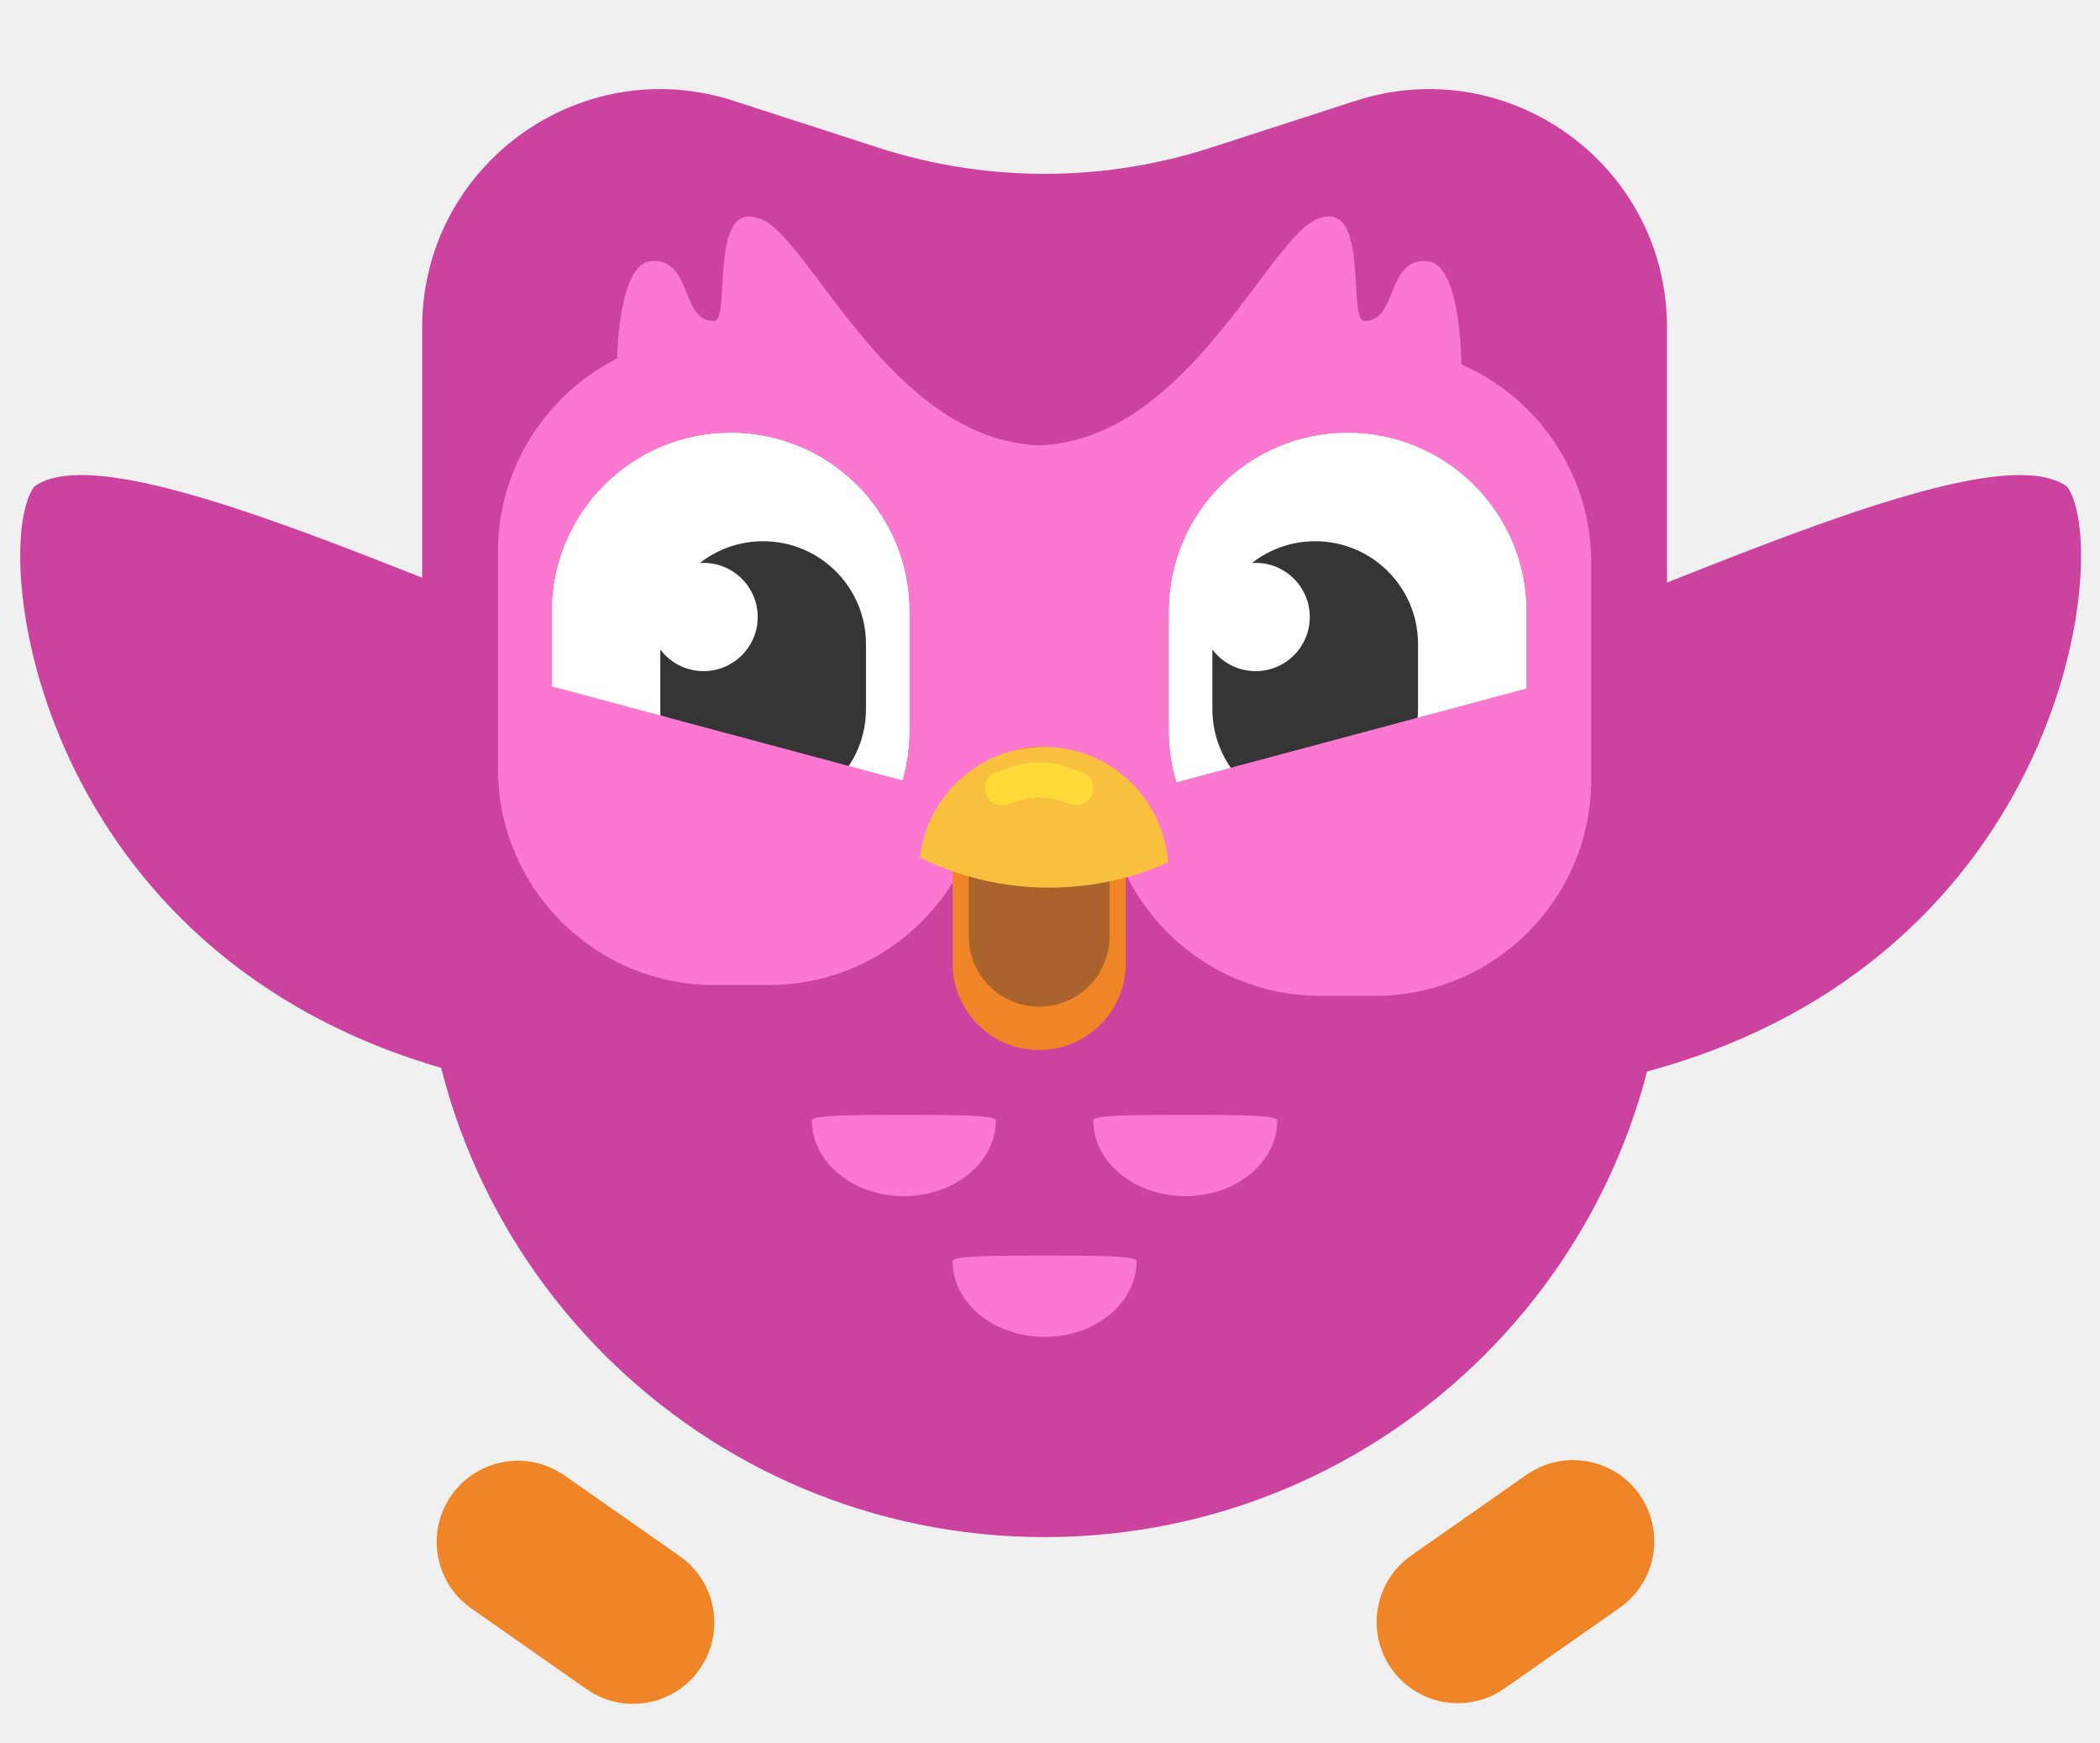
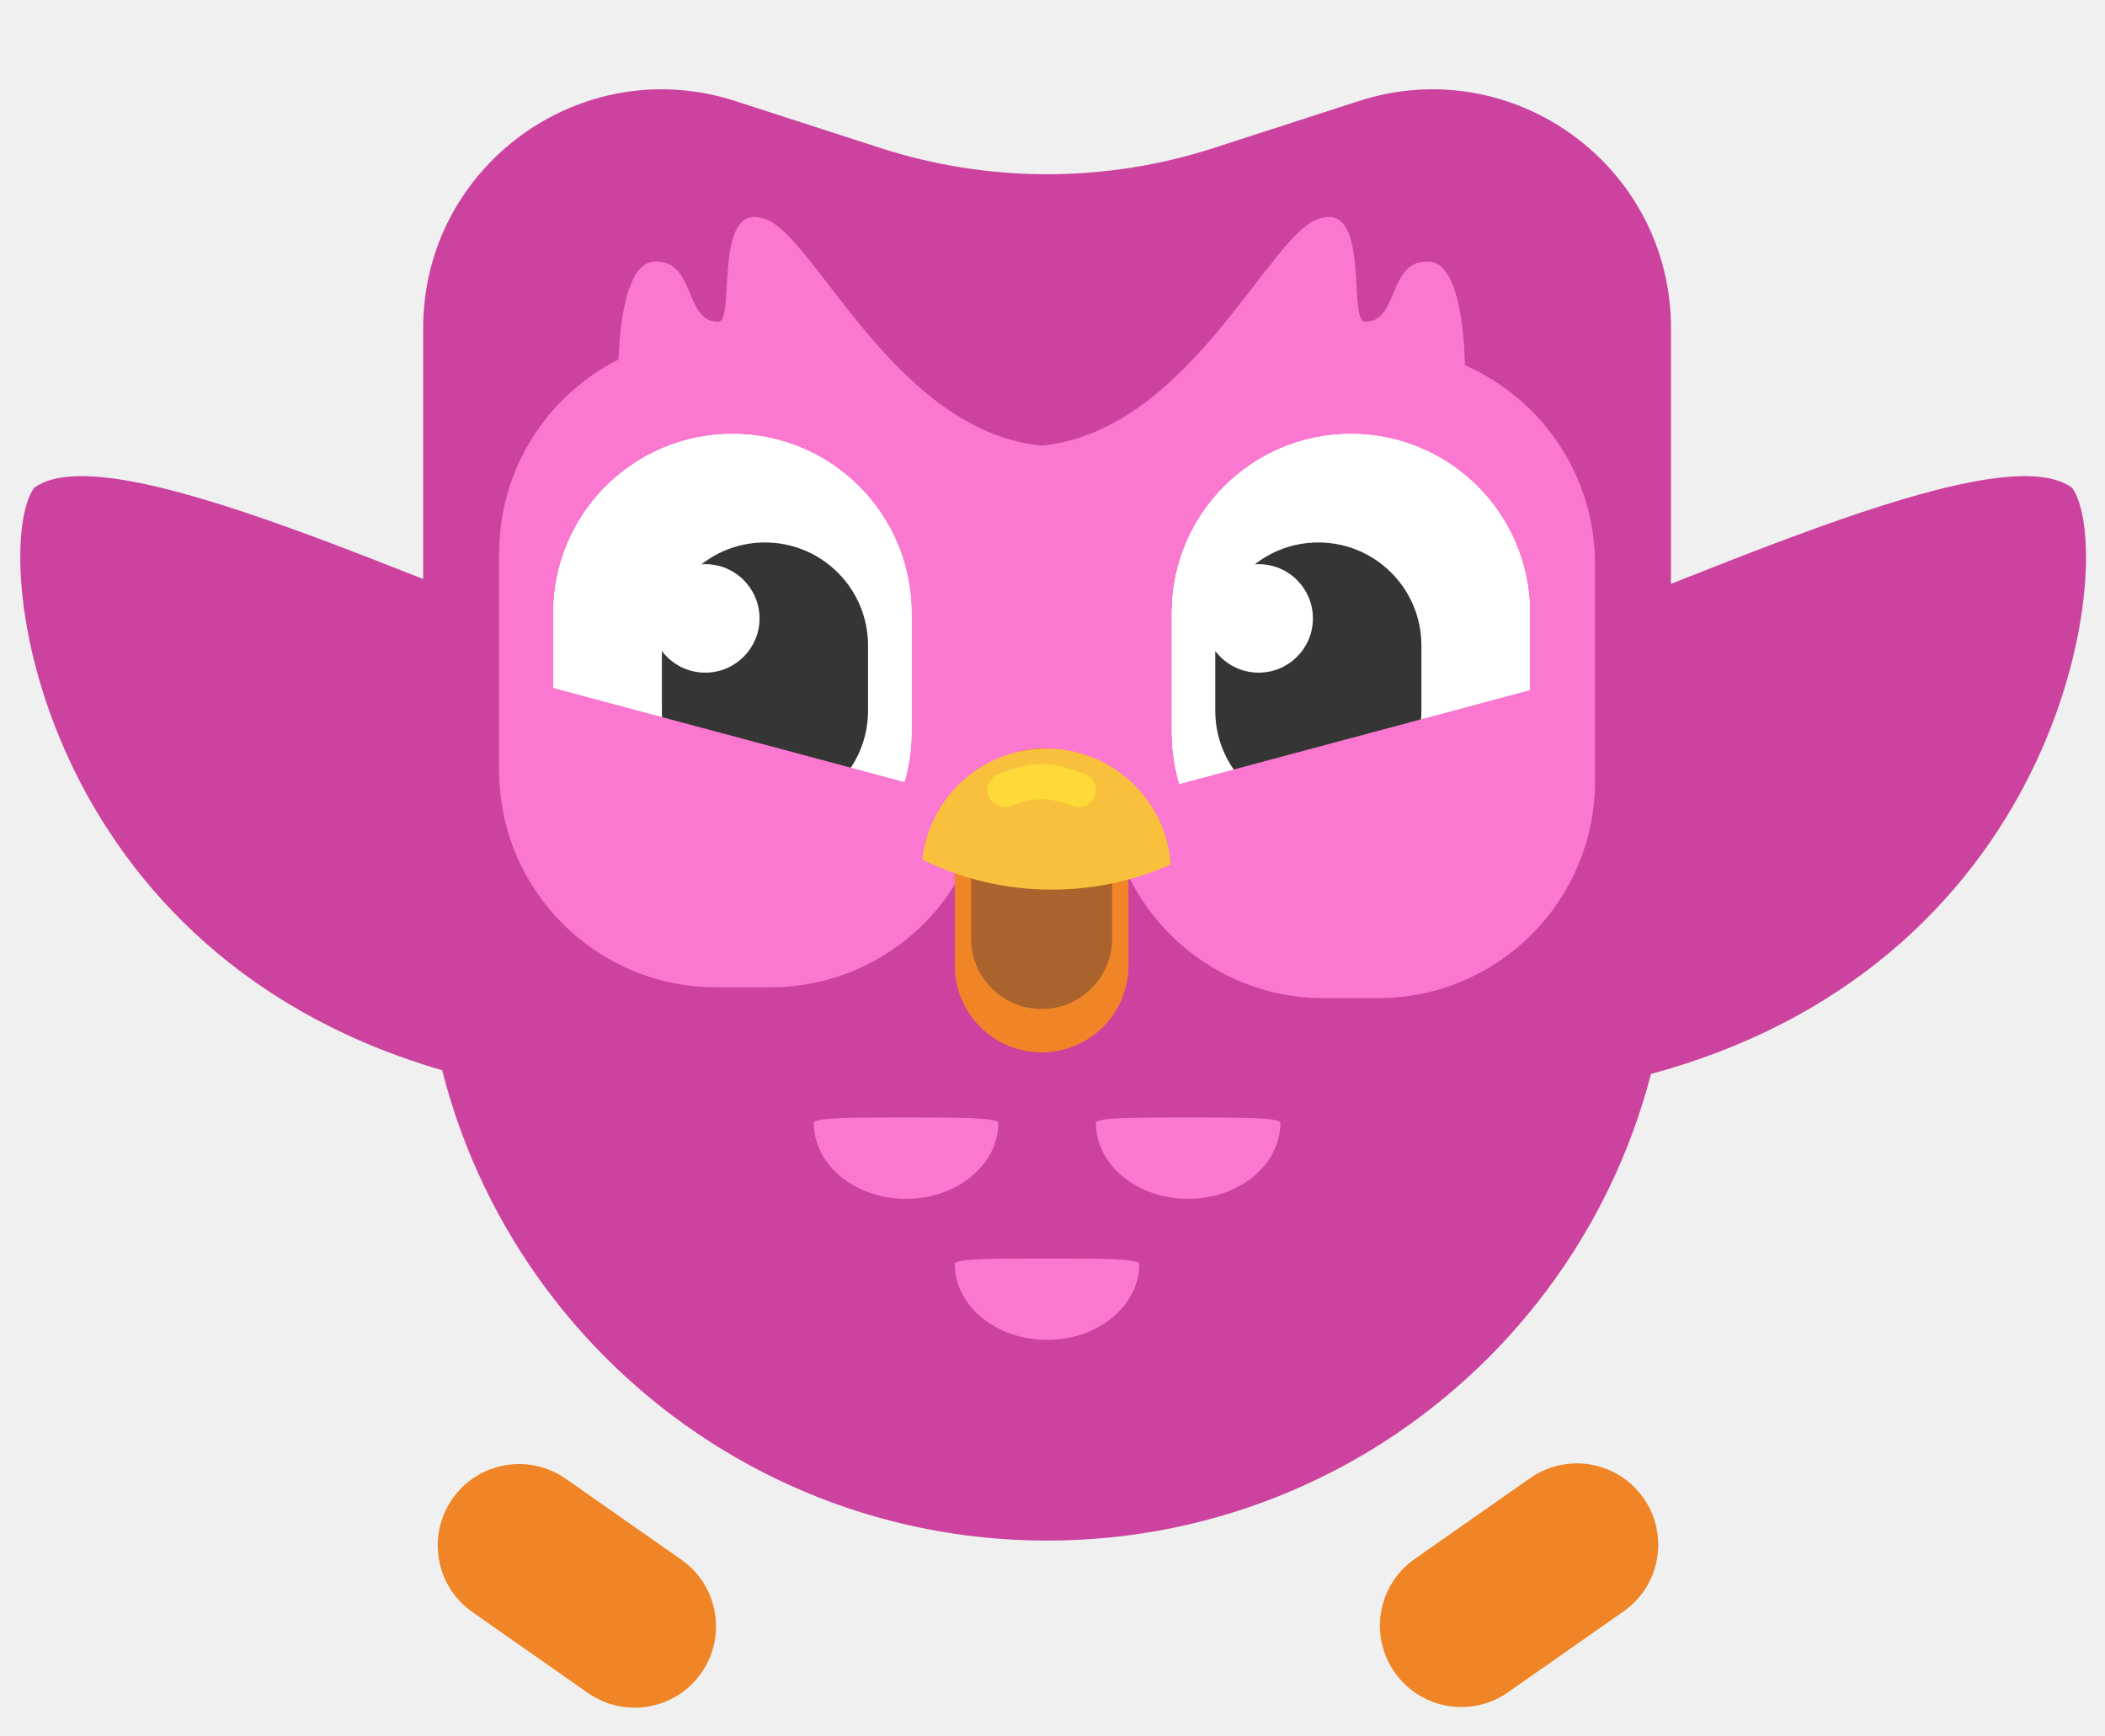
- <svg xmlns="http://www.w3.org/2000/svg" width="194" height="161" viewBox="0 0 194 161" fill="none">
+ <svg xmlns="http://www.w3.org/2000/svg" width="194" height="160" viewBox="0 0 194 160" fill="none">
  <rect x="46" y="132" width="28" height="15" rx="7.5" transform="rotate(35 46 132)" fill="#EF8527" />
  <rect x="124.23" y="148" width="28" height="15" rx="7.5" transform="rotate(-35 124.23 148)" fill="#EF8527" />
  <circle cx="96.5" cy="84.5" r="57.5" fill="#CC439F" />
  <path d="M39 30.246C39 15.31 53.566 4.715 67.776 9.315L81.101 13.629C91.111 16.869 101.889 16.869 111.899 13.629L125.224 9.315C139.434 4.715 154 15.31 154 30.246V84H39V30.246Z" fill="#CC439F" />
  <path d="M3.154 44.956C-1 50.678 3.154 88.5 42 99C67.446 96.648 73.541 65.676 56.979 60.206C40.416 54.735 10.199 39.788 3.154 44.956Z" fill="#CC439F" />
  <path d="M190.964 44.956C195.118 50.678 190.964 88.5 152.118 99C126.672 96.648 120.577 65.676 137.139 60.206C153.702 54.735 183.919 39.788 190.964 44.956Z" fill="#CC439F" />
-   <path d="M60 24.141C57 24.65 57 33.641 57 33.641L79 72.641L96 77.641V41.141C82 40.642 74.5 21.142 70 20.141C65.5 18.642 67.5 29.567 66 29.641C62.825 29.8 64 23.642 60 24.141Z" fill="#FB78D0" />
-   <path d="M132 24.141C135 24.65 135 33.641 135 33.641L113 72.641L96 77.641V41.141C110 40.642 117.5 21.142 122 20.141C126.5 18.642 124.5 29.567 126 29.641C129.175 29.8 128 23.642 132 24.141Z" fill="#FB78D0" />
+   <path d="M60.077 24.141C57 24.65 57 33.641 57 33.641L79.564 72.641L97 77.641V41.141C82.641 40.642 74.949 21.142 70.333 20.141C65.718 18.642 67.769 29.567 66.231 29.641C62.975 29.8 64.18 23.642 60.077 24.141Z" fill="#FB78D0" />
+   <path d="M131.923 24.141C135 24.65 135 33.641 135 33.641L112.436 72.641L95 77.641V41.141C109.359 40.642 117.051 21.142 121.667 20.141C126.282 18.642 124.231 29.567 125.769 29.641C129.025 29.8 127.82 23.642 131.923 24.141Z" fill="#FB78D0" />
  <rect x="46" y="31" width="45" height="60" rx="20" fill="#FB78D0" />
  <rect x="102" y="32" width="45" height="60" rx="20" fill="#FB78D0" />
  <rect x="51" y="40" width="33" height="44" rx="16.5" fill="white" />
  <rect x="51" y="40" width="33" height="44" rx="16.5" fill="white" />
  <rect x="51" y="40" width="33" height="44" rx="16.5" fill="white" />
  <rect x="108" y="40" width="33" height="44" rx="16.5" fill="white" />
  <rect x="108" y="40" width="33" height="44" rx="16.5" fill="white" />
  <rect x="108" y="40" width="33" height="44" rx="16.5" fill="white" />
  <path fill-rule="evenodd" clip-rule="evenodd" d="M64.653 52.012C64.768 52.004 64.883 52 65 52C67.761 52 70 54.239 70 57C70 59.761 67.761 62 65 62C63.364 62 61.912 61.215 61 60.001V65.5C61 70.747 65.253 75 70.5 75C75.747 75 80 70.747 80 65.5V59.5C80 54.253 75.747 50 70.5 50C68.295 50 66.265 50.751 64.653 52.012Z" fill="white" />
  <path fill-rule="evenodd" clip-rule="evenodd" d="M64.653 52.012C64.768 52.004 64.883 52 65 52C67.761 52 70 54.239 70 57C70 59.761 67.761 62 65 62C63.364 62 61.912 61.215 61 60.001V65.5C61 70.747 65.253 75 70.5 75C75.747 75 80 70.747 80 65.5V59.5C80 54.253 75.747 50 70.5 50C68.295 50 66.265 50.751 64.653 52.012Z" fill="white" />
  <path fill-rule="evenodd" clip-rule="evenodd" d="M64.653 52.012C64.768 52.004 64.883 52 65 52C67.761 52 70 54.239 70 57C70 59.761 67.761 62 65 62C63.364 62 61.912 61.215 61 60.001V65.5C61 70.747 65.253 75 70.5 75C75.747 75 80 70.747 80 65.5V59.5C80 54.253 75.747 50 70.5 50C68.295 50 66.265 50.751 64.653 52.012Z" fill="#353535" />
  <path fill-rule="evenodd" clip-rule="evenodd" d="M115.653 52.012C115.768 52.004 115.883 52 116 52C118.761 52 121 54.239 121 57C121 59.761 118.761 62 116 62C114.364 62 112.912 61.215 112 60.001V65.5C112 70.747 116.253 75 121.5 75C126.747 75 131 70.747 131 65.5V59.5C131 54.253 126.747 50 121.5 50C119.295 50 117.265 50.751 115.653 52.012Z" fill="white" />
  <path fill-rule="evenodd" clip-rule="evenodd" d="M115.653 52.012C115.768 52.004 115.883 52 116 52C118.761 52 121 54.239 121 57C121 59.761 118.761 62 116 62C114.364 62 112.912 61.215 112 60.001V65.5C112 70.747 116.253 75 121.5 75C126.747 75 131 70.747 131 65.5V59.5C131 54.253 126.747 50 121.5 50C119.295 50 117.265 50.751 115.653 52.012Z" fill="white" />
  <path fill-rule="evenodd" clip-rule="evenodd" d="M115.653 52.012C115.768 52.004 115.883 52 116 52C118.761 52 121 54.239 121 57C121 59.761 118.761 62 116 62C114.364 62 112.912 61.215 112 60.001V65.5C112 70.747 116.253 75 121.5 75C126.747 75 131 70.747 131 65.5V59.5C131 54.253 126.747 50 121.5 50C119.295 50 117.265 50.751 115.653 52.012Z" fill="#353535" />
  <rect x="88" y="69" width="16" height="28" rx="8" fill="#EF8527" />
  <rect x="89.5" y="69" width="13" height="24" rx="6.5" fill="#AB632D" />
  <path fill-rule="evenodd" clip-rule="evenodd" d="M85 79.228C85.633 73.475 90.509 69 96.43 69C102.505 69 107.48 73.71 107.902 79.678C104.549 81.171 100.837 82 96.93 82C92.647 82 88.598 81.003 85 79.228Z" fill="#F9C03E" />
-   <path d="M91 72.806C91 72.126 91.436 71.522 92.081 71.306L93.47 70.843C95.112 70.296 96.888 70.296 98.53 70.843L99.919 71.306C100.565 71.522 101 72.126 101 72.806V72.806C101 73.885 99.943 74.648 98.919 74.306L97.953 73.984C96.685 73.562 95.315 73.562 94.047 73.984L93.081 74.306C92.057 74.648 91 73.885 91 72.806V72.806Z" fill="#FDDA37" />
+   <path d="M91 72.806C91 72.126 91.436 71.522 92.081 71.306L93.47 70.843C95.112 70.296 96.888 70.296 98.53 70.843L99.919 71.306C100.565 71.522 101 72.126 101 72.806C101 73.885 99.943 74.648 98.919 74.306L97.953 73.984C96.685 73.562 95.315 73.562 94.047 73.984L93.081 74.306C92.057 74.648 91 73.885 91 72.806Z" fill="#FDDA37" />
  <path d="M118 103.5C118 107.366 114.194 110.5 109.5 110.5C104.806 110.5 101 107.366 101 103.5C101 103 104.806 103 109.5 103C114.194 103 118 103 118 103.5Z" fill="#FB78D0" />
  <path d="M92 103.5C92 107.366 88.194 110.5 83.5 110.5C78.806 110.5 75 107.366 75 103.5C75 103 78.806 103 83.5 103C88.194 103 92 103 92 103.5Z" fill="#FB78D0" />
  <path d="M105 116.5C105 120.366 101.194 123.5 96.5 123.5C91.806 123.5 88 120.366 88 116.5C88 116 91.806 116 96.5 116C101.194 116 105 116 105 116.5Z" fill="#FB78D0" />
  <path d="M107.038 72.713L142.777 63.136L145.107 71.83C146.536 77.164 143.37 82.648 138.036 84.077L121.615 88.477C116.28 89.906 110.797 86.74 109.367 81.406L107.038 72.713Z" fill="#FB78D0" />
  <path d="M49.956 63.136L85.695 72.713L83.366 81.406C81.936 86.74 76.453 89.906 71.118 88.477L54.697 84.077C49.363 82.648 46.197 77.164 47.626 71.83L49.956 63.136Z" fill="#FB78D0" />
</svg>
